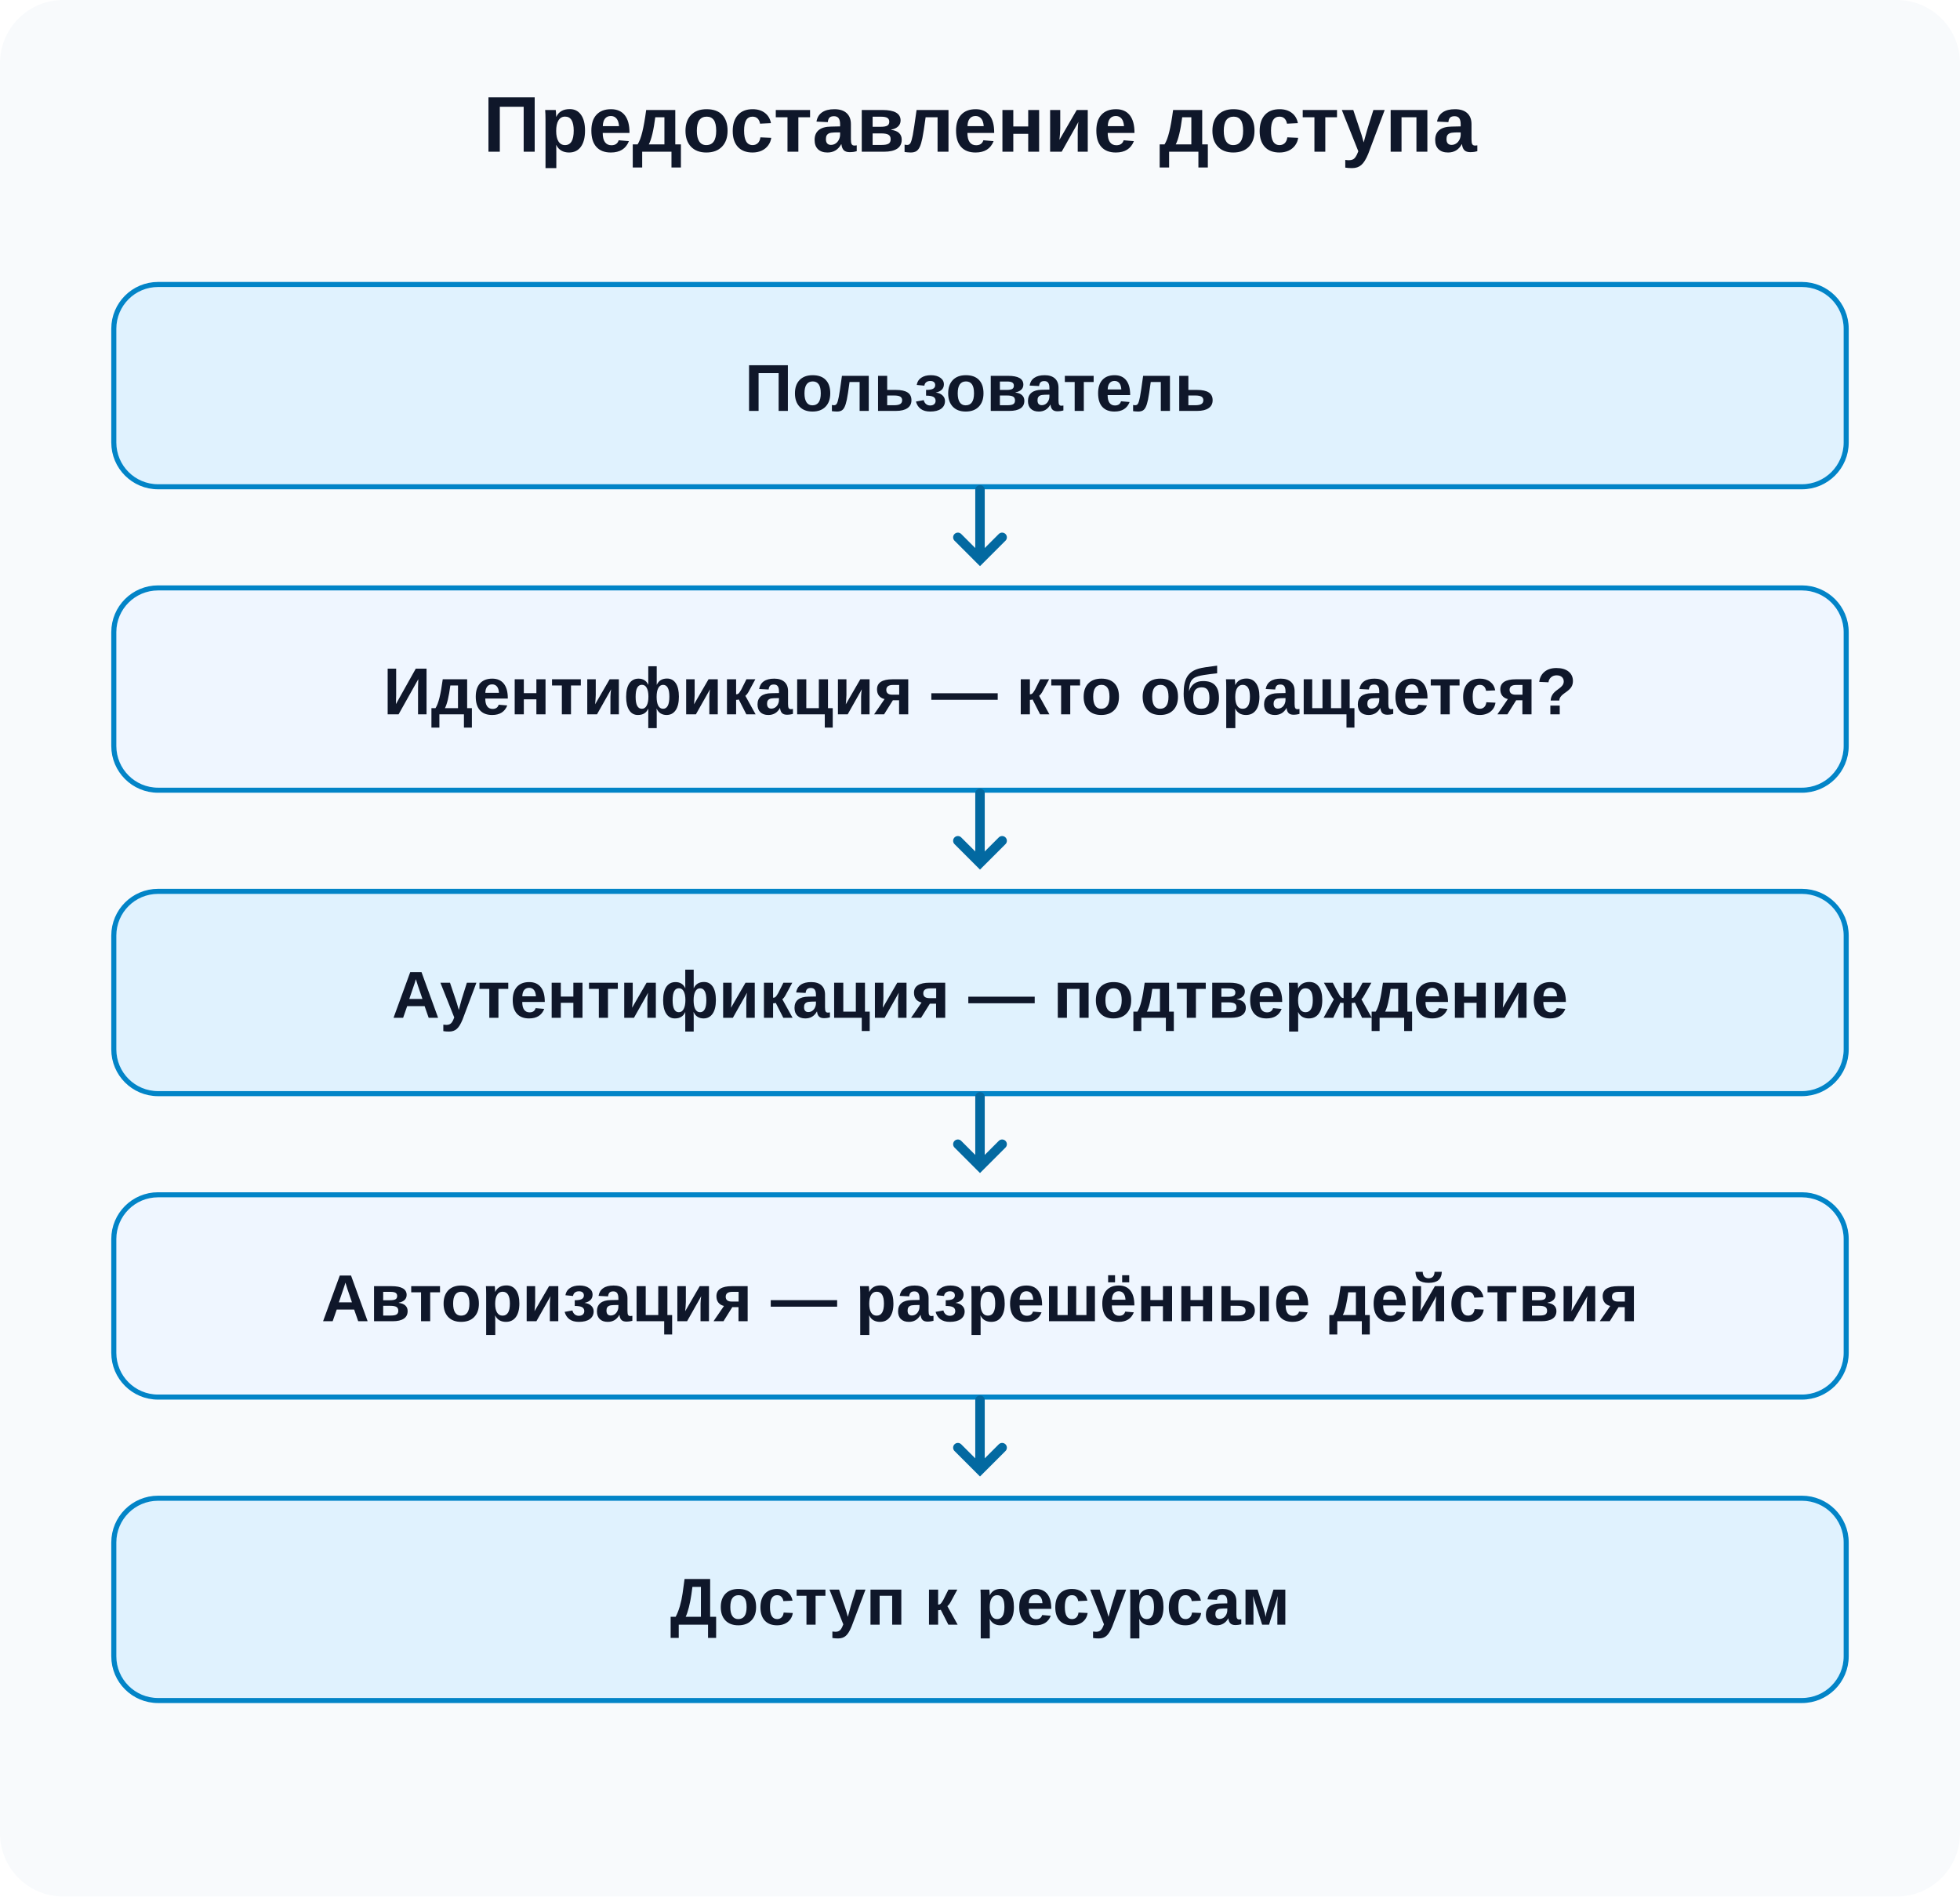
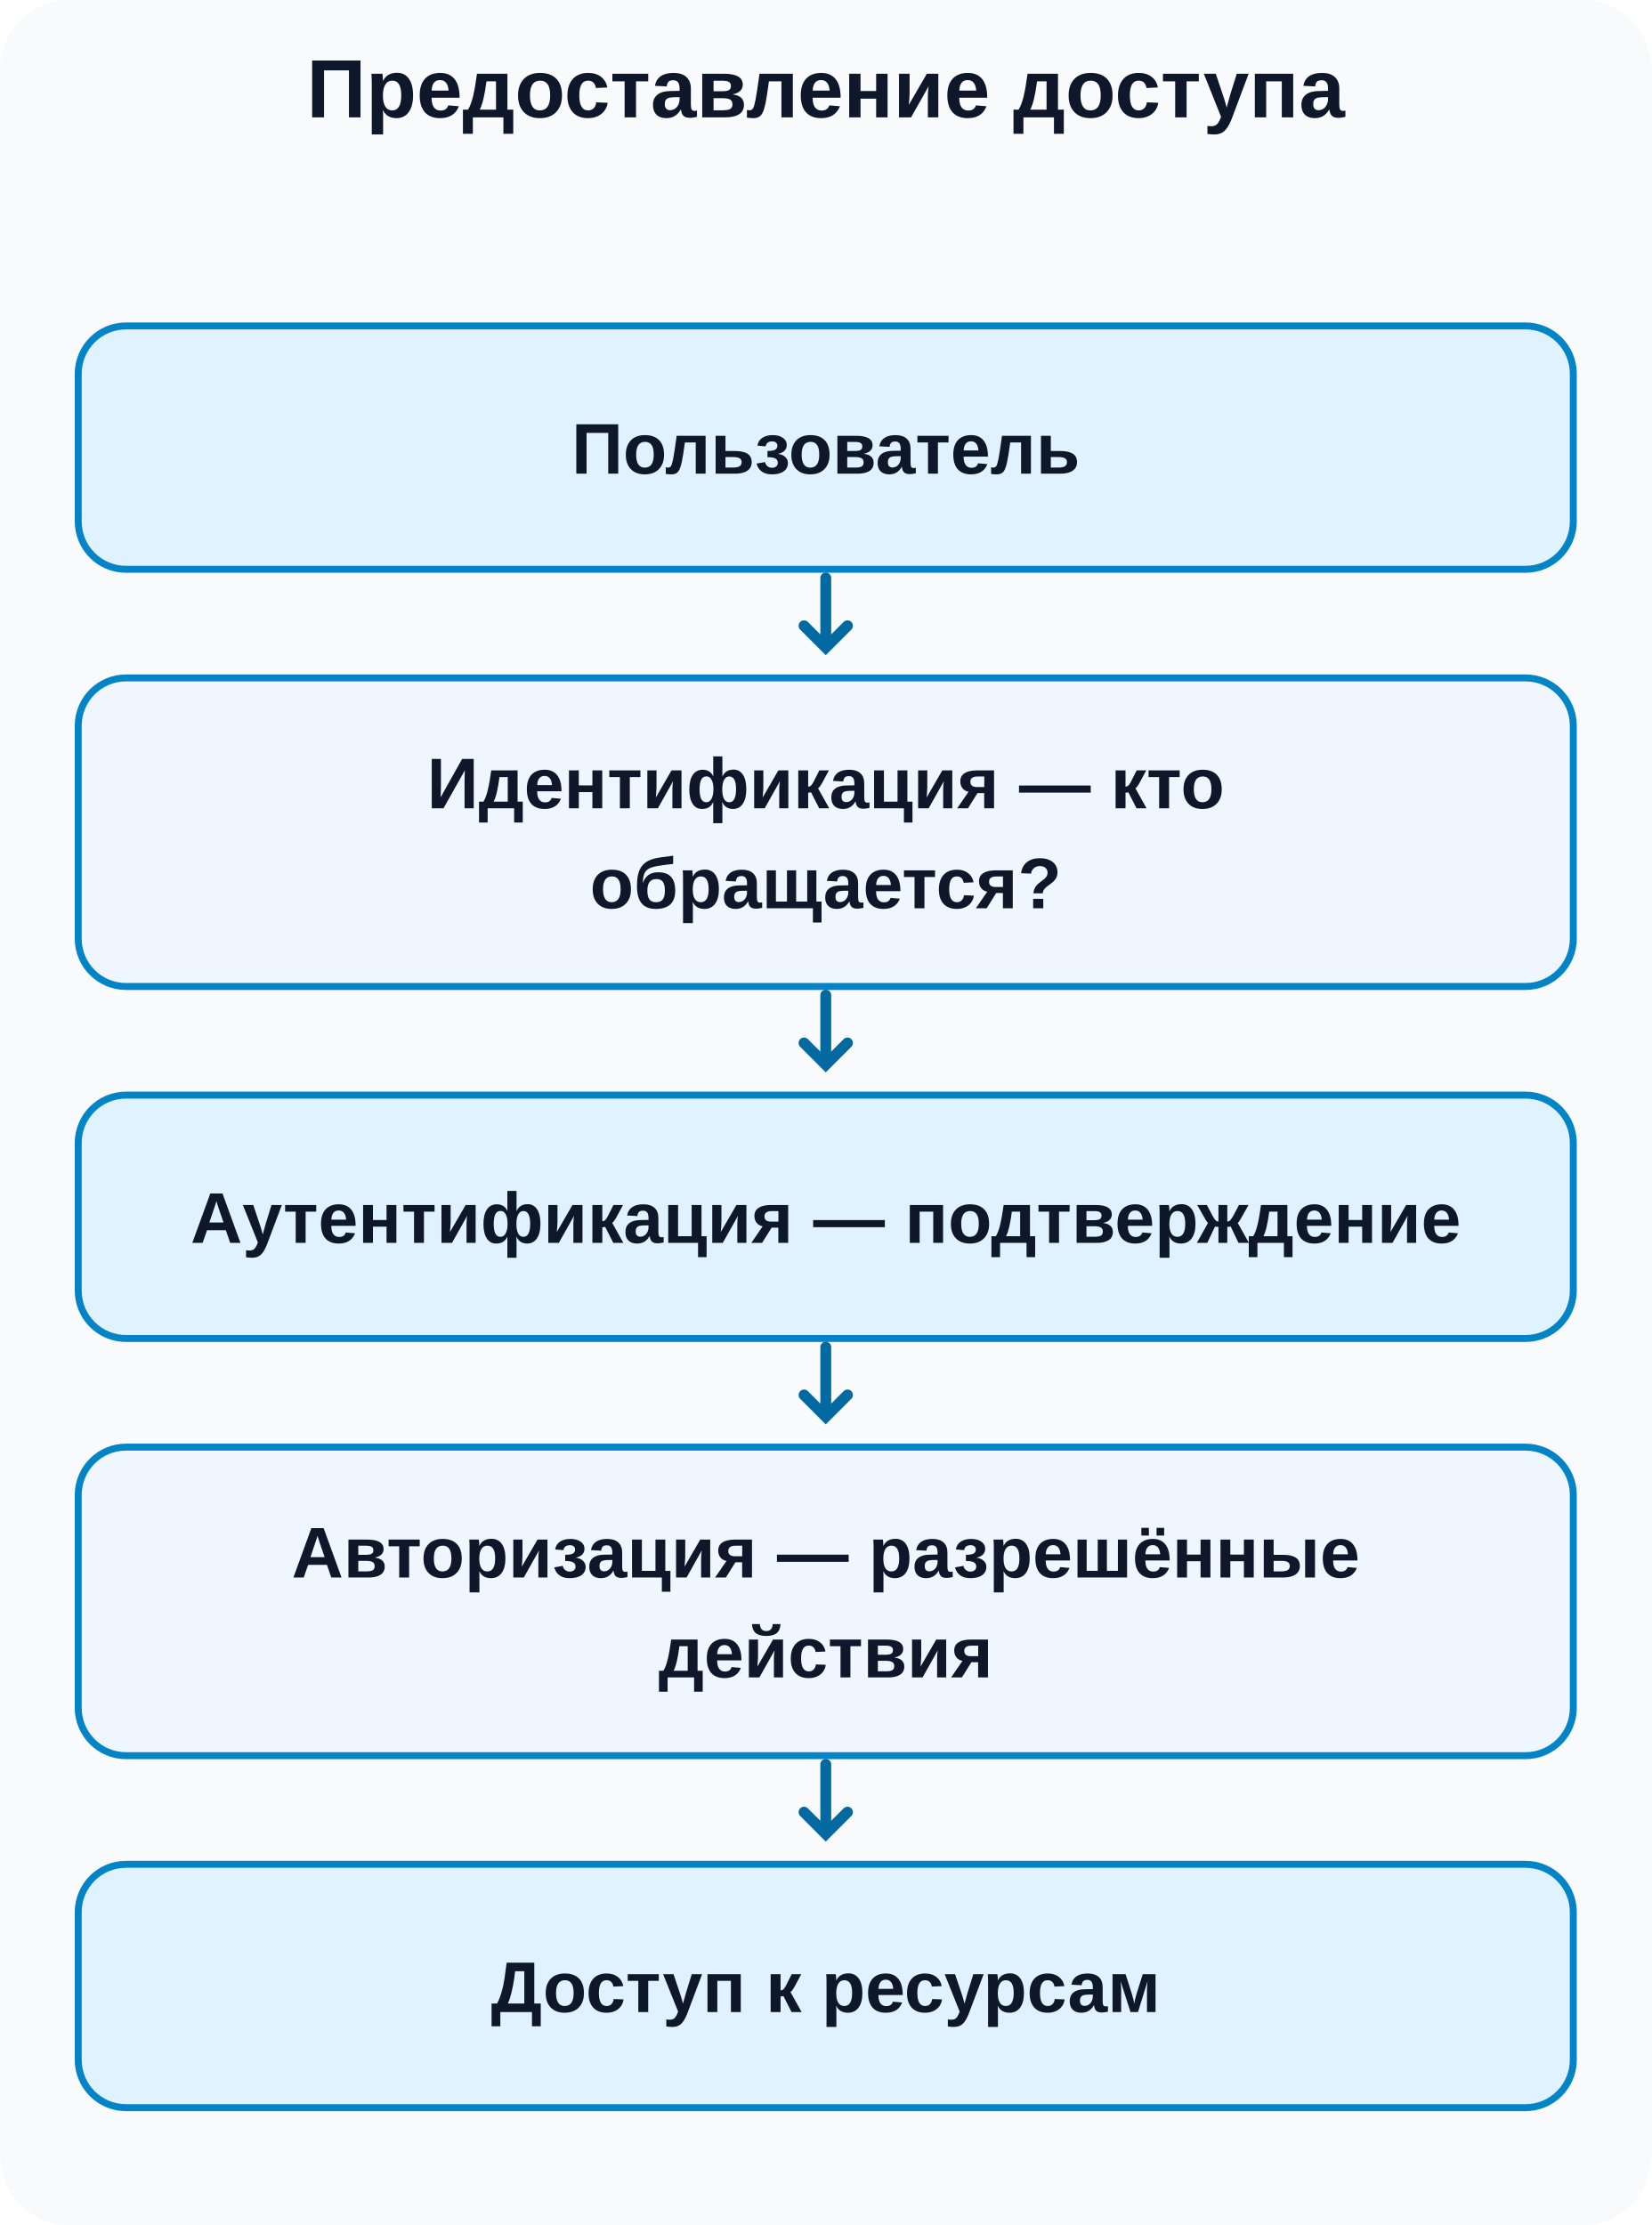
- <svg xmlns="http://www.w3.org/2000/svg" viewBox="0 0 620 600" role="img" aria-labelledby="title desc">
-   <rect width="100%" height="100%" fill="#f8fafc" rx="20" />
-   <text x="310" y="48" fill="#0f172a" text-anchor="middle" font-family="Arial, sans-serif" font-size="25" font-weight="700">Предоставление доступа</text>
-   <rect x="36" y="90" width="548" height="64" rx="14" fill="#e0f2fe" stroke="#0284c7" stroke-width="1.6" />
-   <text x="310" y="130" fill="#0f172a" text-anchor="middle" font-family="Arial, sans-serif" font-size="21" font-weight="600">Пользователь</text>
-   <path d="M310 155 V177 m-7-7 7 7 7-7" stroke="#0369a1" stroke-width="3" stroke-linecap="round" fill="none" />
-   <rect x="36" y="186" width="548" height="64" rx="14" fill="#eff6ff" stroke="#0284c7" stroke-width="1.6" />
-   <text x="310" y="226" fill="#0f172a" text-anchor="middle" font-family="Arial, sans-serif" font-size="21" font-weight="600">Идентификация — кто обращается?</text>
-   <path d="M310 251 V273 m-7-7 7 7 7-7" stroke="#0369a1" stroke-width="3" stroke-linecap="round" fill="none" />
-   <rect x="36" y="282" width="548" height="64" rx="14" fill="#e0f2fe" stroke="#0284c7" stroke-width="1.6" />
-   <text x="310" y="322" fill="#0f172a" text-anchor="middle" font-family="Arial, sans-serif" font-size="21" font-weight="600">Аутентификация — подтверждение</text>
-   <path d="M310 347 V369 m-7-7 7 7 7-7" stroke="#0369a1" stroke-width="3" stroke-linecap="round" fill="none" />
-   <rect x="36" y="378" width="548" height="64" rx="14" fill="#eff6ff" stroke="#0284c7" stroke-width="1.6" />
-   <text x="310" y="418" fill="#0f172a" text-anchor="middle" font-family="Arial, sans-serif" font-size="21" font-weight="600">Авторизация — разрешённые действия</text>
-   <path d="M310 443 V465 m-7-7 7 7 7-7" stroke="#0369a1" stroke-width="3" stroke-linecap="round" fill="none" />
-   <rect x="36" y="474" width="548" height="64" rx="14" fill="#e0f2fe" stroke="#0284c7" stroke-width="1.6" />
-   <text x="310" y="514" fill="#0f172a" text-anchor="middle" font-family="Arial, sans-serif" font-size="21" font-weight="600">Доступ к ресурсам</text>
+ <svg xmlns="http://www.w3.org/2000/svg" viewBox="0 0 380 512" role="img" aria-labelledby="title desc">
+   <rect width="380" height="512" rx="16" fill="#f8fafc" />
+   <text x="190" y="27" text-anchor="middle" fill="#0f172a" font-family="Arial,DejaVu Sans,sans-serif" font-size="19" font-weight="700">Предоставление доступа</text>
+   <rect x="18" y="75" width="344" height="56" rx="11" fill="#dff2fd" stroke="#0284c7" stroke-width="1.6" />
+   <text x="190" y="109" text-anchor="middle" font-family="Arial,DejaVu Sans,sans-serif" font-size="16.5" font-weight="600" fill="#0f172a">Пользователь</text>
+   <path d="M190 133 v16 m-5-5 5 5 5-5" stroke="#0369a1" stroke-width="2.5" stroke-linecap="round" fill="none" />
+   <rect x="18" y="156" width="344" height="71" rx="11" fill="#eff6ff" stroke="#0284c7" stroke-width="1.6" />
+   <text x="190" y="186" text-anchor="middle" font-family="Arial,DejaVu Sans,sans-serif" font-size="16.5" font-weight="600" fill="#0f172a">Идентификация — кто</text>
+   <text x="190" y="209" text-anchor="middle" font-family="Arial,DejaVu Sans,sans-serif" font-size="16.5" font-weight="600" fill="#0f172a">обращается?</text>
+   <path d="M190 229 v16 m-5-5 5 5 5-5" stroke="#0369a1" stroke-width="2.5" stroke-linecap="round" fill="none" />
+   <rect x="18" y="252" width="344" height="56" rx="11" fill="#dff2fd" stroke="#0284c7" stroke-width="1.6" />
+   <text x="190" y="286" text-anchor="middle" font-family="Arial,DejaVu Sans,sans-serif" font-size="16.5" font-weight="600" fill="#0f172a">Аутентификация — подтверждение</text>
+   <path d="M190 310 v16 m-5-5 5 5 5-5" stroke="#0369a1" stroke-width="2.5" stroke-linecap="round" fill="none" />
+   <rect x="18" y="333" width="344" height="71" rx="11" fill="#eff6ff" stroke="#0284c7" stroke-width="1.6" />
+   <text x="190" y="363" text-anchor="middle" font-family="Arial,DejaVu Sans,sans-serif" font-size="16.5" font-weight="600" fill="#0f172a">Авторизация — разрешённые</text>
+   <text x="190" y="386" text-anchor="middle" font-family="Arial,DejaVu Sans,sans-serif" font-size="16.5" font-weight="600" fill="#0f172a">действия</text>
+   <path d="M190 406 v16 m-5-5 5 5 5-5" stroke="#0369a1" stroke-width="2.5" stroke-linecap="round" fill="none" />
+   <rect x="18" y="429" width="344" height="56" rx="11" fill="#dff2fd" stroke="#0284c7" stroke-width="1.6" />
+   <text x="190" y="463" text-anchor="middle" font-family="Arial,DejaVu Sans,sans-serif" font-size="16.5" font-weight="600" fill="#0f172a">Доступ к ресурсам</text>
</svg>
